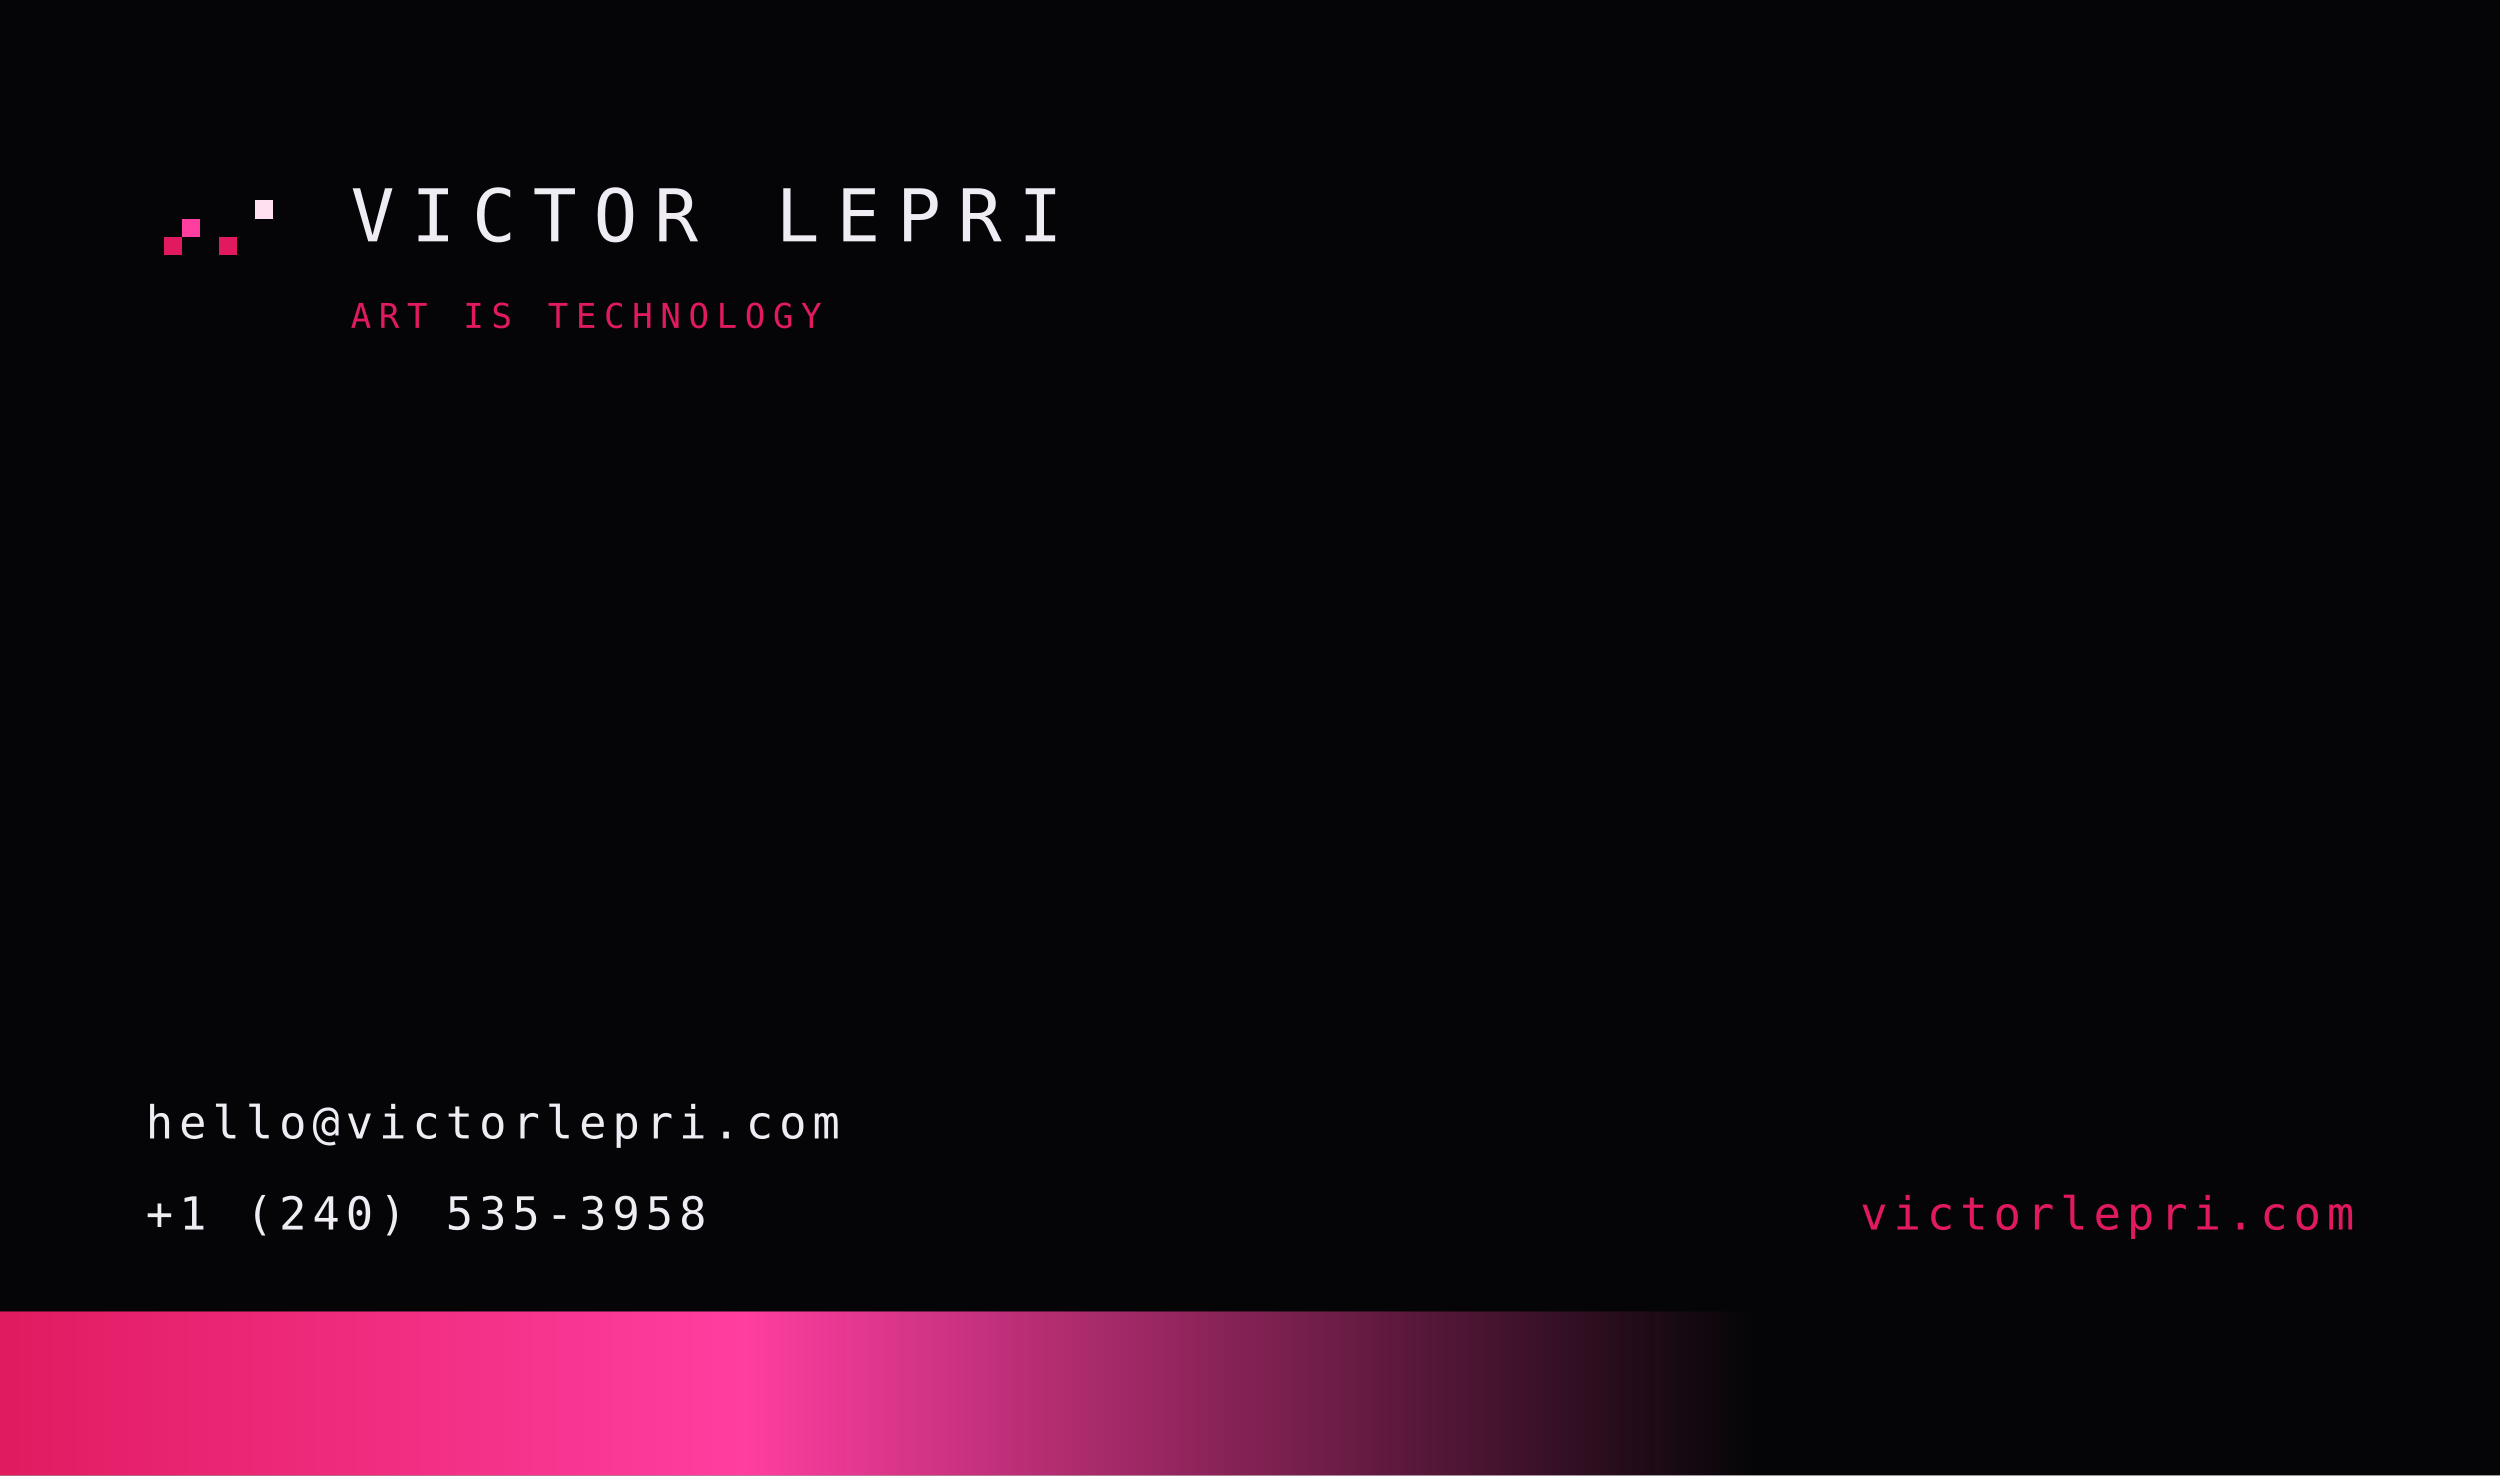
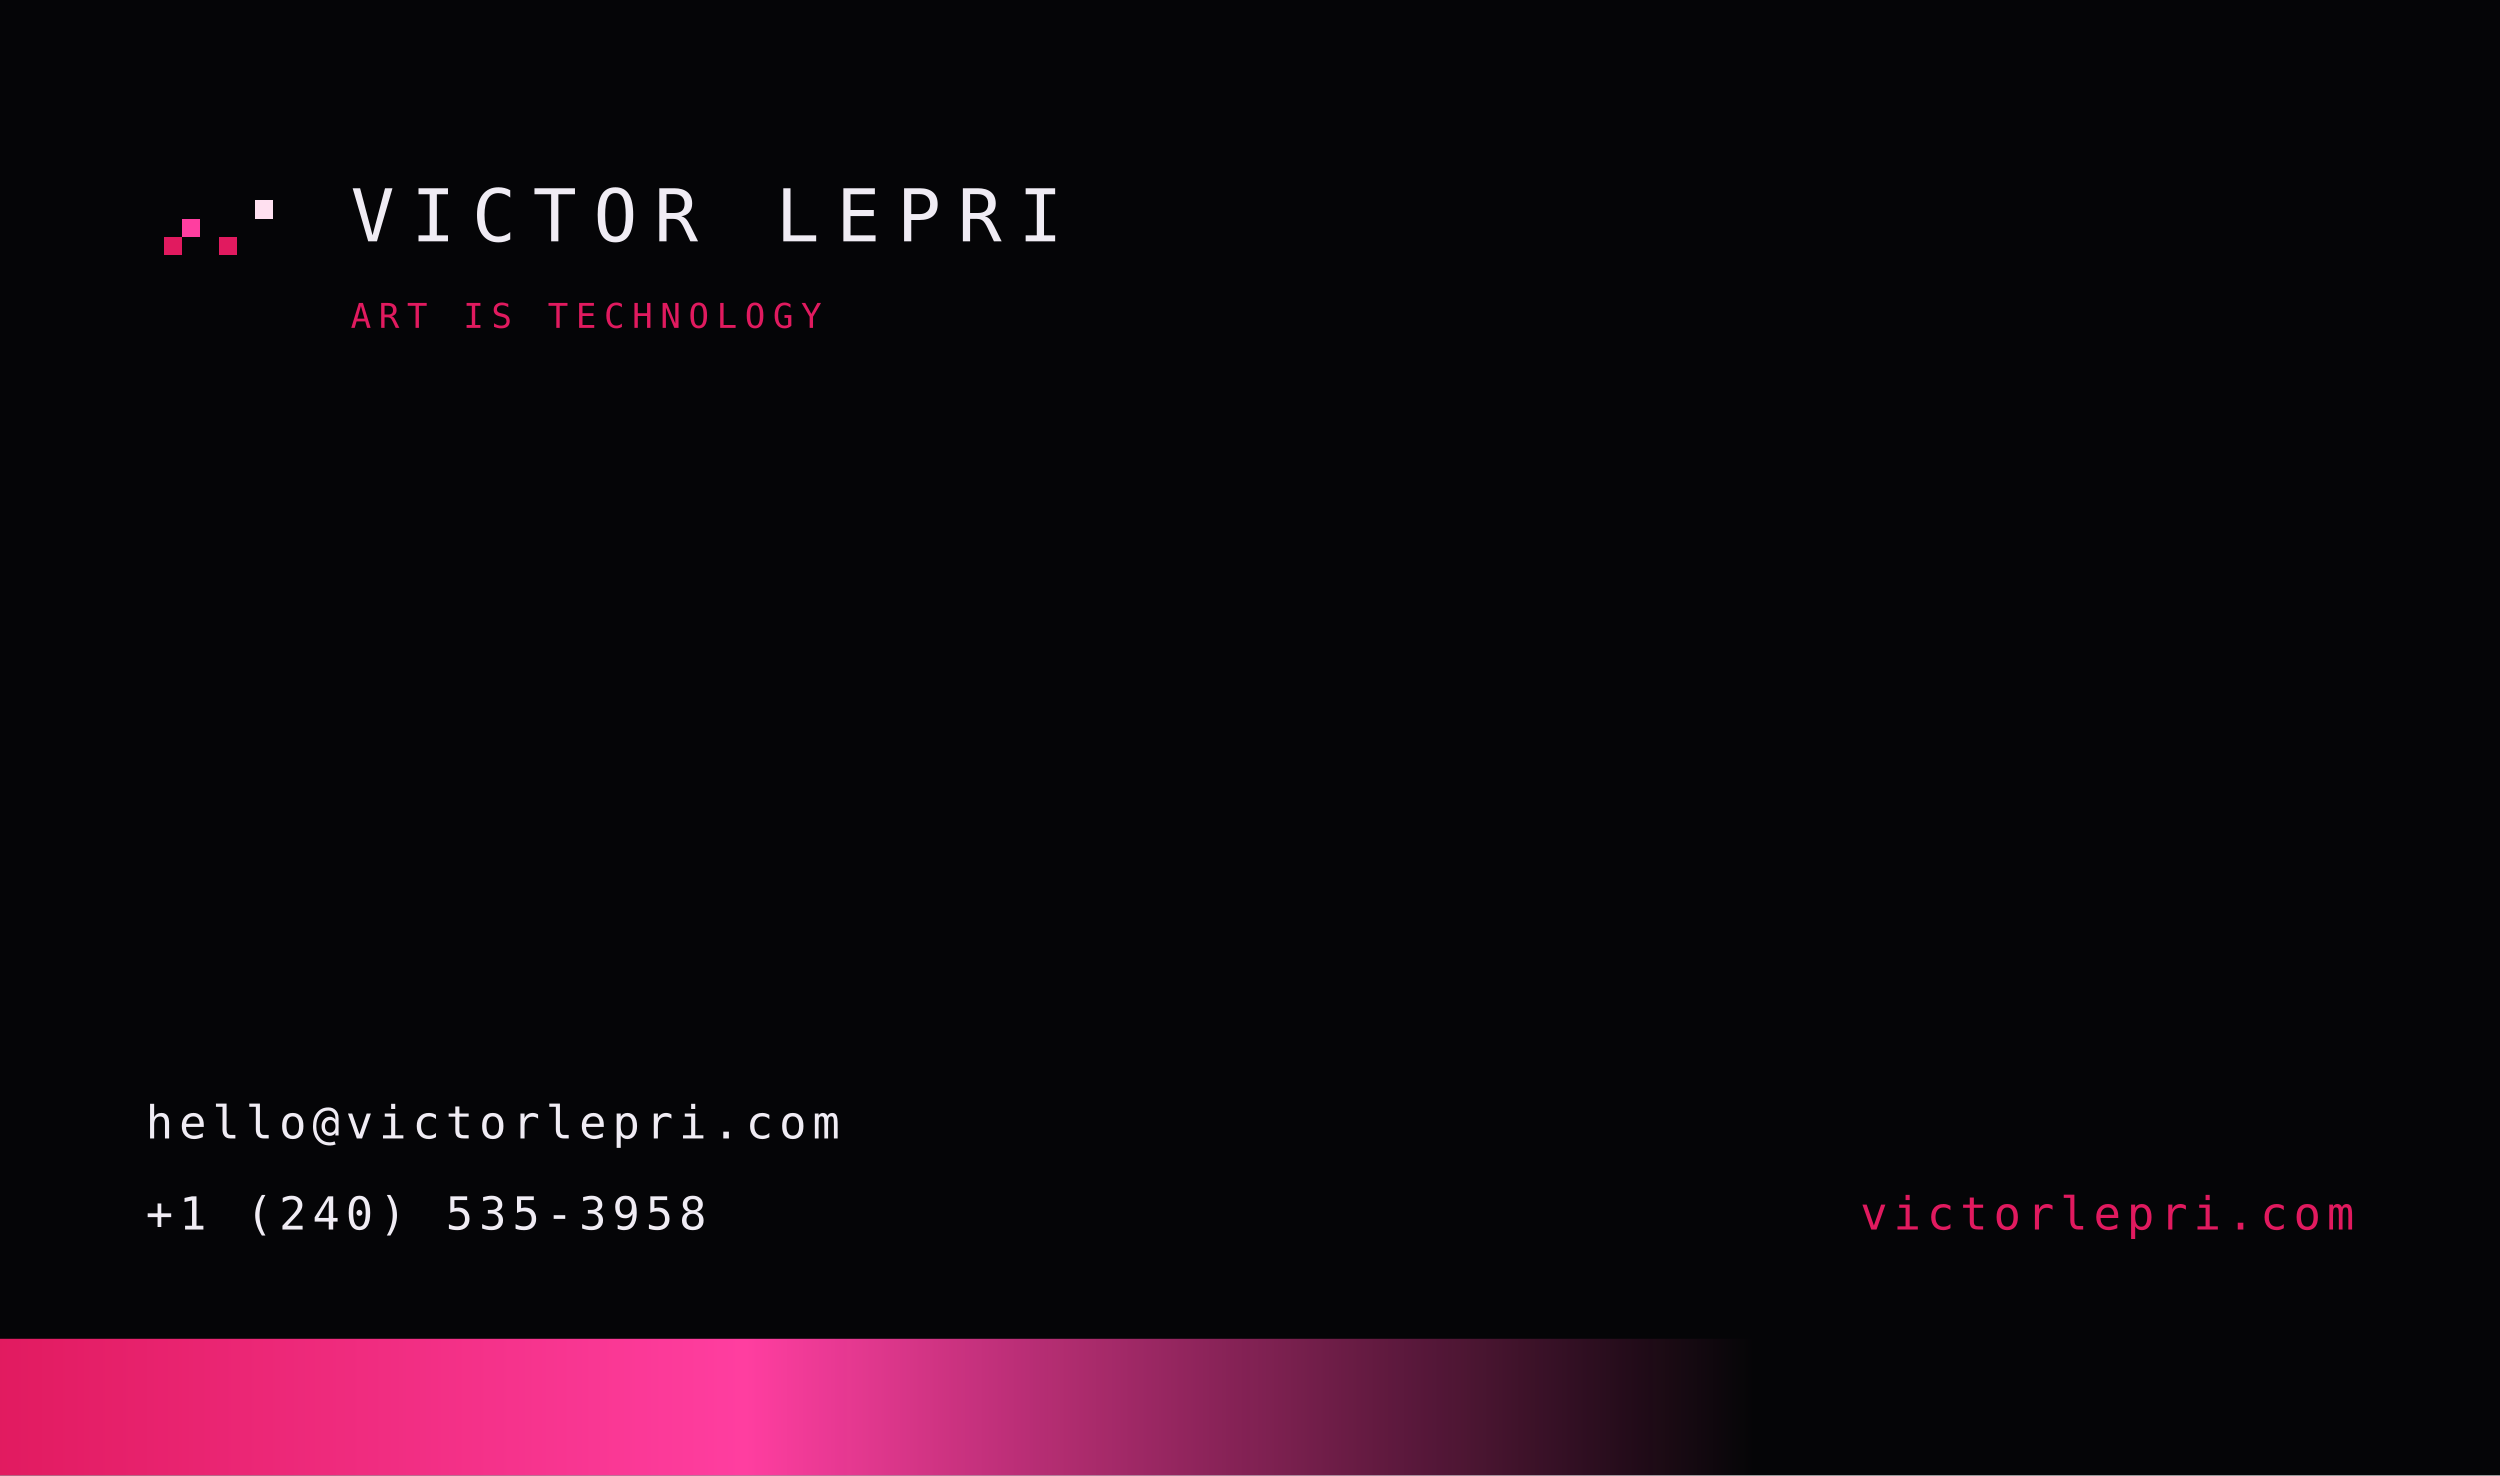
<svg xmlns="http://www.w3.org/2000/svg" width="1098" height="648" viewBox="0 0 1098 648">
  <defs>
    <linearGradient id="rule" x1="0" y1="0" x2="1" y2="0">
      <stop offset="0" stop-color="#e11a5f" />
      <stop offset="0.3" stop-color="#ff3ea0" />
      <stop offset="0.7" stop-color="#ff3ea0" stop-opacity="0" />
    </linearGradient>
  </defs>
  <g id="layer-the ground">
    <rect width="1098" height="648" fill="#050507" />
  </g>
  <g id="layer-the gradient rule">
-     <rect x="0" y="576" width="1098" height="72" fill="url(#rule)" />
+     <rect x="0" y="588" width="1098" height="60" fill="url(#rule)" />
  </g>
  <g id="layer-the mark">
    <g shape-rendering="crispEdges" transform="translate(64,64) scale(8)">
      <rect x="1" y="5" width="1" height="1" fill="#e11a5f" />
      <rect x="2" y="4" width="1" height="1" fill="#ff3ea0" />
      <rect x="4" y="5" width="1" height="1" fill="#e11a5f" />
      <rect x="6" y="3" width="1" height="1" fill="#ffe0f0" />
    </g>
  </g>
  <g id="layer-the name">
    <text x="154" y="106" font-family="Menlo, Consolas, DejaVu Sans Mono, monospace" font-size="32" letter-spacing="7.4" fill="#f0ecf4" font-weight="300">VICTOR LEPRI</text>
  </g>
  <g id="layer-the front slogan">
    <text x="154" y="144" font-family="Menlo, Consolas, DejaVu Sans Mono, monospace" font-size="15" letter-spacing="3.333" fill="#e11a5f" font-weight="300">ART IS TECHNOLOGY</text>
  </g>
  <g id="layer-the email">
    <text x="64" y="500" font-family="Menlo, Consolas, DejaVu Sans Mono, monospace" font-size="20" letter-spacing="2.6" fill="#f0ecf4" font-weight="300">hello@victorlepri.com</text>
  </g>
  <g id="layer-the phone">
    <text x="64" y="540" font-family="Menlo, Consolas, DejaVu Sans Mono, monospace" font-size="20" letter-spacing="2.6" fill="#f0ecf4" font-weight="300">+1 (240) 535-3958</text>
  </g>
  <g id="layer-the site">
    <text x="1034" y="540" font-family="Menlo, Consolas, DejaVu Sans Mono, monospace" font-size="20" letter-spacing="2.6" fill="#e11a5f" font-weight="300" text-anchor="end">victorlepri.com</text>
  </g>
</svg>
